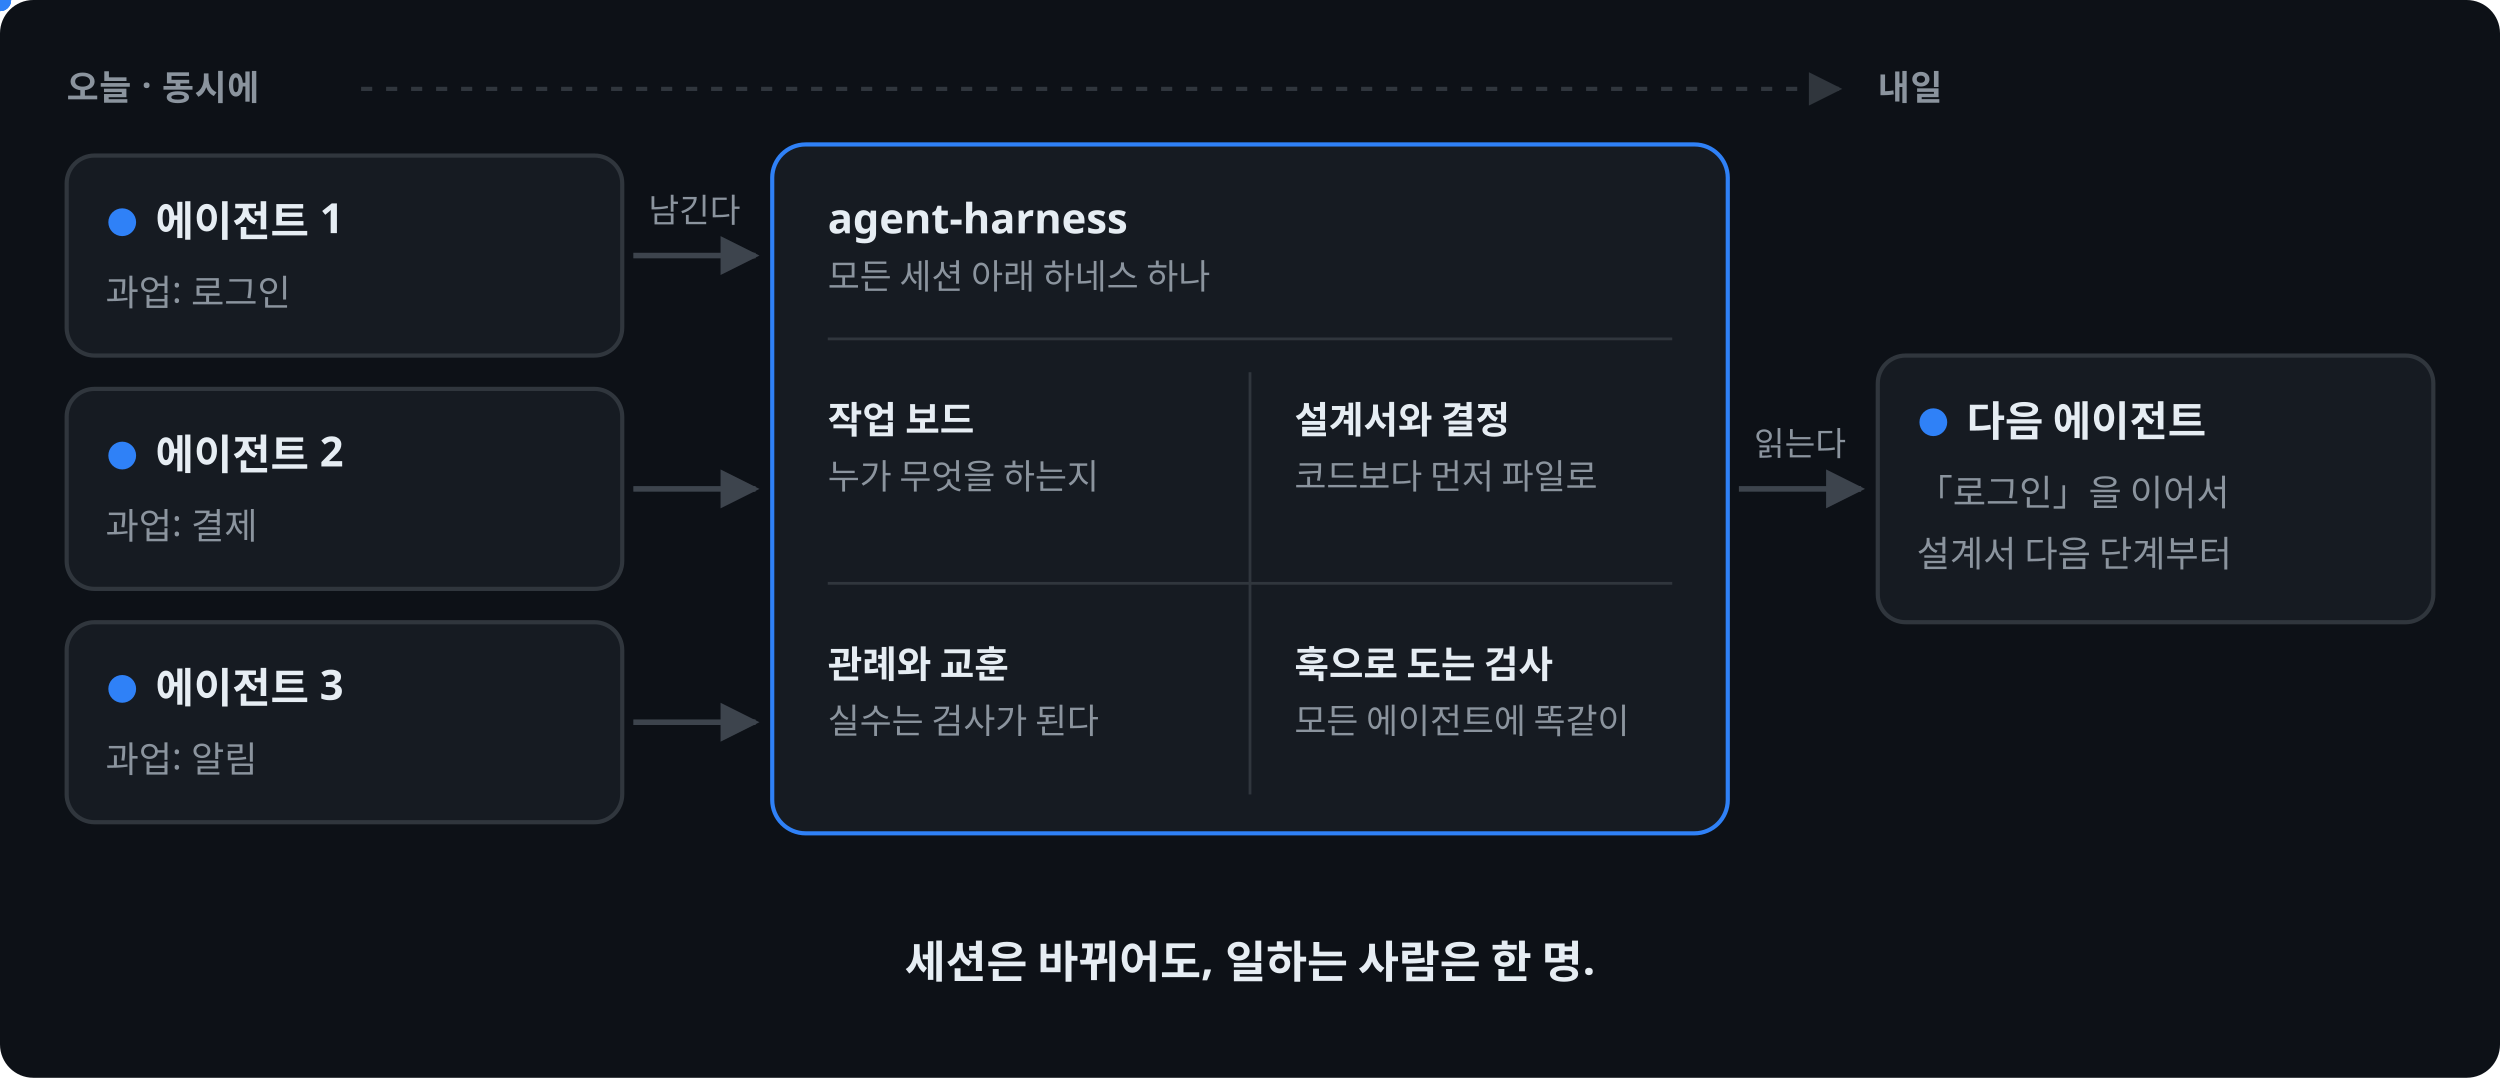
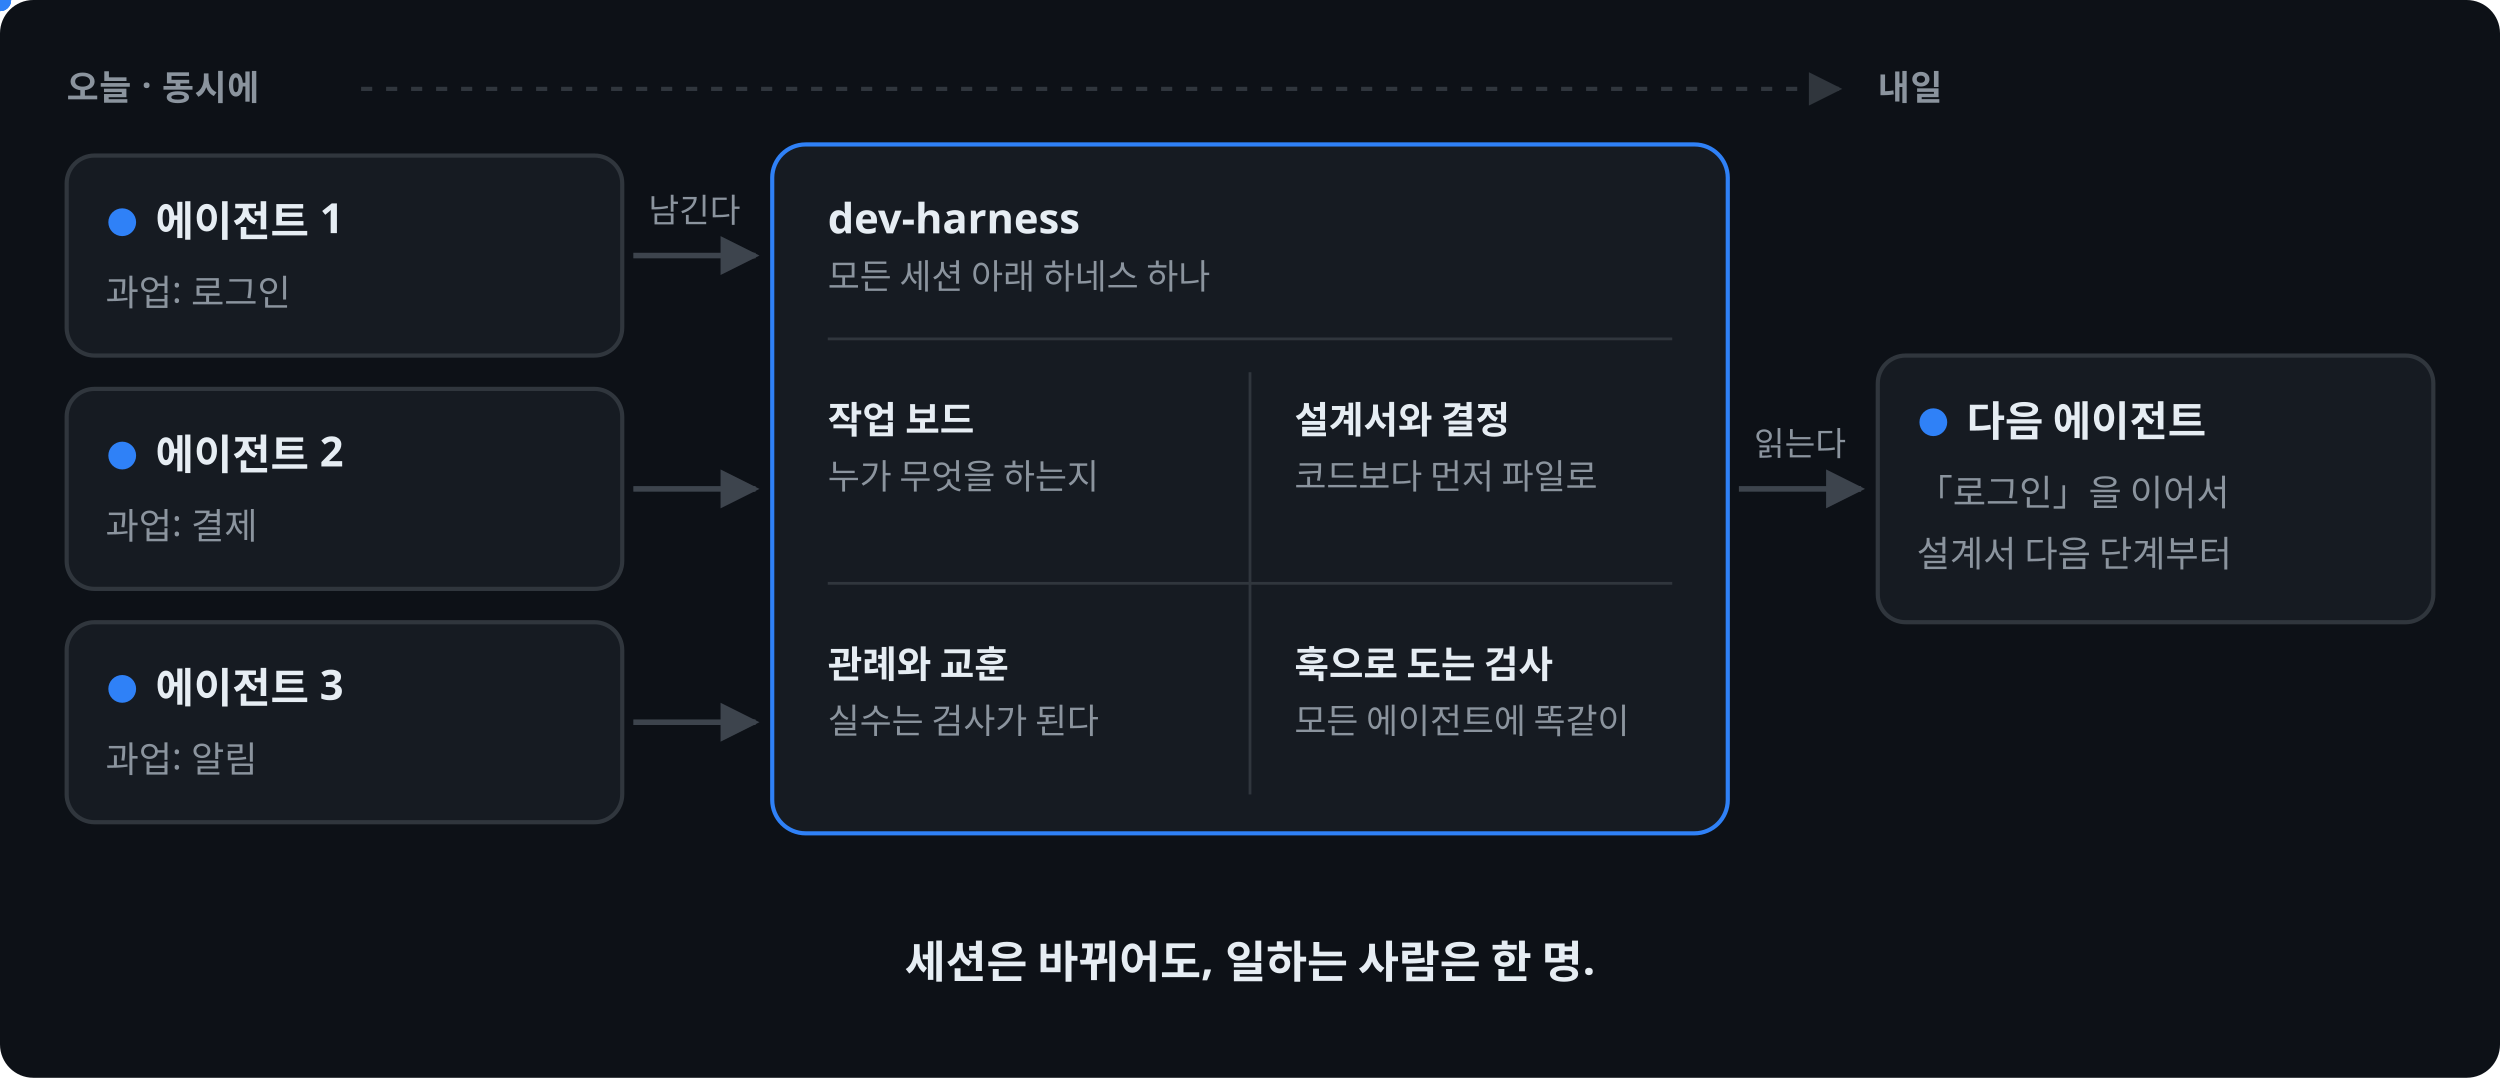
<svg xmlns="http://www.w3.org/2000/svg" width="900" height="388" viewBox="0 0 900 388" role="img" aria-label="오늘은 에이전트 세션 셋이 각자 과업을 동시에 하며 하네스 하나에 남기고, 내일은 다음 에이전트가 그것을 읽고 설계서 다음 단계부터 과업을 이어받습니다. 하네스에는 작업 보드, 설계서와 결정, 관례와 교훈, 훅으로 도는 검사가 있습니다.">
  <style>
.label{font-family:-apple-system,BlinkMacSystemFont,"Segoe UI","Noto Sans","Malgun Gothic",Helvetica,Arial,sans-serif;font-size:12.5px;font-weight:600;letter-spacing:.02em;fill:#8b949e}
.name{font-family:-apple-system,BlinkMacSystemFont,"Segoe UI","Noto Sans","Malgun Gothic",Helvetica,Arial,sans-serif;font-size:15px;font-weight:700;fill:#e6edf3}
.sub{font-family:-apple-system,BlinkMacSystemFont,"Segoe UI","Noto Sans","Malgun Gothic",Helvetica,Arial,sans-serif;font-size:13px;fill:#8b949e}
.row{font-family:-apple-system,BlinkMacSystemFont,"Segoe UI","Noto Sans","Malgun Gothic",Helvetica,Arial,sans-serif;font-size:13.5px;font-weight:600;fill:#e6edf3}
.how{font-family:-apple-system,BlinkMacSystemFont,"Segoe UI","Noto Sans","Malgun Gothic",Helvetica,Arial,sans-serif;font-size:12.5px;fill:#8b949e}
.edge{font-family:-apple-system,BlinkMacSystemFont,"Segoe UI","Noto Sans","Malgun Gothic",Helvetica,Arial,sans-serif;font-size:12px;fill:#8b949e}
.tag{font-family:-apple-system,BlinkMacSystemFont,"Segoe UI","Noto Sans","Malgun Gothic",Helvetica,Arial,sans-serif;font-size:16px;font-weight:600;fill:#e6edf3}
@media (prefers-reduced-motion:reduce){.dot{display:none}}
</style>
  <defs>
    <marker id="head" viewBox="0 0 10 10" refX="9" refY="5" markerWidth="7" markerHeight="7" orient="auto">
      <path d="M0,0 L10,5 L0,10 z" fill="#3d444d" />
    </marker>
    <marker id="time" viewBox="0 0 10 10" refX="9" refY="5" markerWidth="8" markerHeight="8" orient="auto">
      <path d="M0,0 L10,5 L0,10 z" fill="#30363d" />
    </marker>
  </defs>
  <rect width="900" height="388" rx="12" fill="#0d1117" />
  <text x="24" y="36" class="label">오늘 · 동시에</text>
  <path d="M130,32 L662,32" stroke="#30363d" stroke-width="1.5" stroke-dasharray="4 5" marker-end="url(#time)" />
  <text x="676" y="36" class="label">내일</text>
  <rect x="24" y="56" width="200" height="72" rx="10" fill="#161b22" stroke="#30363d" stroke-width="1.5" />
  <circle cx="44" cy="80" r="5" fill="#2f81f7" />
  <text x="56" y="85" class="name">에이전트 1</text>
  <text x="38" y="110" class="sub">과업: 로그인</text>
  <rect x="24" y="140" width="200" height="72" rx="10" fill="#161b22" stroke="#30363d" stroke-width="1.5" />
  <circle cx="44" cy="164" r="5" fill="#2f81f7" />
  <text x="56" y="169" class="name">에이전트 2</text>
  <text x="38" y="194" class="sub">과업: 결제</text>
  <rect x="24" y="224" width="200" height="72" rx="10" fill="#161b22" stroke="#30363d" stroke-width="1.5" />
  <circle cx="44" cy="248" r="5" fill="#2f81f7" />
  <text x="56" y="253" class="name">에이전트 3</text>
  <text x="38" y="278" class="sub">과업: 알림</text>
  <rect x="278" y="52" width="344" height="248" rx="12" fill="#161b22" stroke="#2f81f7" stroke-width="1.5" />
-   <text x="298" y="84" class="name">agent-harness</text>
+   <text x="298" y="84" class="name">dev-harness</text>
  <text x="298" y="104" class="how">모든 세션 아래 하네스 하나</text>
  <path d="M298,122 L602,122 M450,134 L450,286 M298,210 L602,210" stroke="#30363d" stroke-width="1" />
  <text x="298" y="156" class="row">작업 보드</text>
  <text x="298" y="176" class="how">누가 무엇을 하는지</text>
  <text x="466" y="156" class="row">설계서와 결정</text>
  <text x="466" y="176" class="how">코드보다 먼저 파일로</text>
  <text x="298" y="244" class="row">관례와 교훈</text>
  <text x="298" y="264" class="how">실수는 검사가 된다</text>
  <text x="466" y="244" class="row">훅으로 도는 검사</text>
  <text x="466" y="264" class="how">모든 에이전트에 똑같이</text>
  <rect x="676" y="128" width="200" height="96" rx="10" fill="#161b22" stroke="#30363d" stroke-width="1.5" />
  <circle cx="696" cy="152" r="5" fill="#2f81f7" />
  <text x="708" y="157" class="name">다음 에이전트</text>
  <text x="690" y="182" class="sub">「로그인」을 이어서</text>
  <text x="690" y="204" class="sub">설계서 다음 단계부터</text>
  <path d="M228,92 L272,92" stroke="#3d444d" stroke-width="2" fill="none" marker-end="url(#head)" />
  <circle r="4" fill="#2f81f7" class="dot">
    <animateMotion dur="2s" begin="0s" repeatCount="indefinite" path="M228,92 L272,92" />
  </circle>
  <path d="M228,176 L272,176" stroke="#3d444d" stroke-width="2" fill="none" marker-end="url(#head)" />
  <circle r="4" fill="#2f81f7" class="dot">
    <animateMotion dur="2s" begin="-0.7s" repeatCount="indefinite" path="M228,176 L272,176" />
  </circle>
  <path d="M228,260 L272,260" stroke="#3d444d" stroke-width="2" fill="none" marker-end="url(#head)" />
  <circle r="4" fill="#2f81f7" class="dot">
    <animateMotion dur="2s" begin="-1.4s" repeatCount="indefinite" path="M228,260 L272,260" />
  </circle>
  <path d="M626,176 L670,176" stroke="#3d444d" stroke-width="2" fill="none" marker-end="url(#head)" />
  <circle r="4" fill="#2f81f7" class="dot">
    <animateMotion dur="2s" begin="-1s" repeatCount="indefinite" path="M626,176 L670,176" />
  </circle>
  <text x="250" y="80" text-anchor="middle" class="edge">남긴다</text>
  <text x="648" y="164" text-anchor="middle" class="edge">읽는다</text>
  <text x="450" y="352" text-anchor="middle" class="tag">세션은 바뀌어도, 일하는 사람은 한 명.</text>
</svg>
